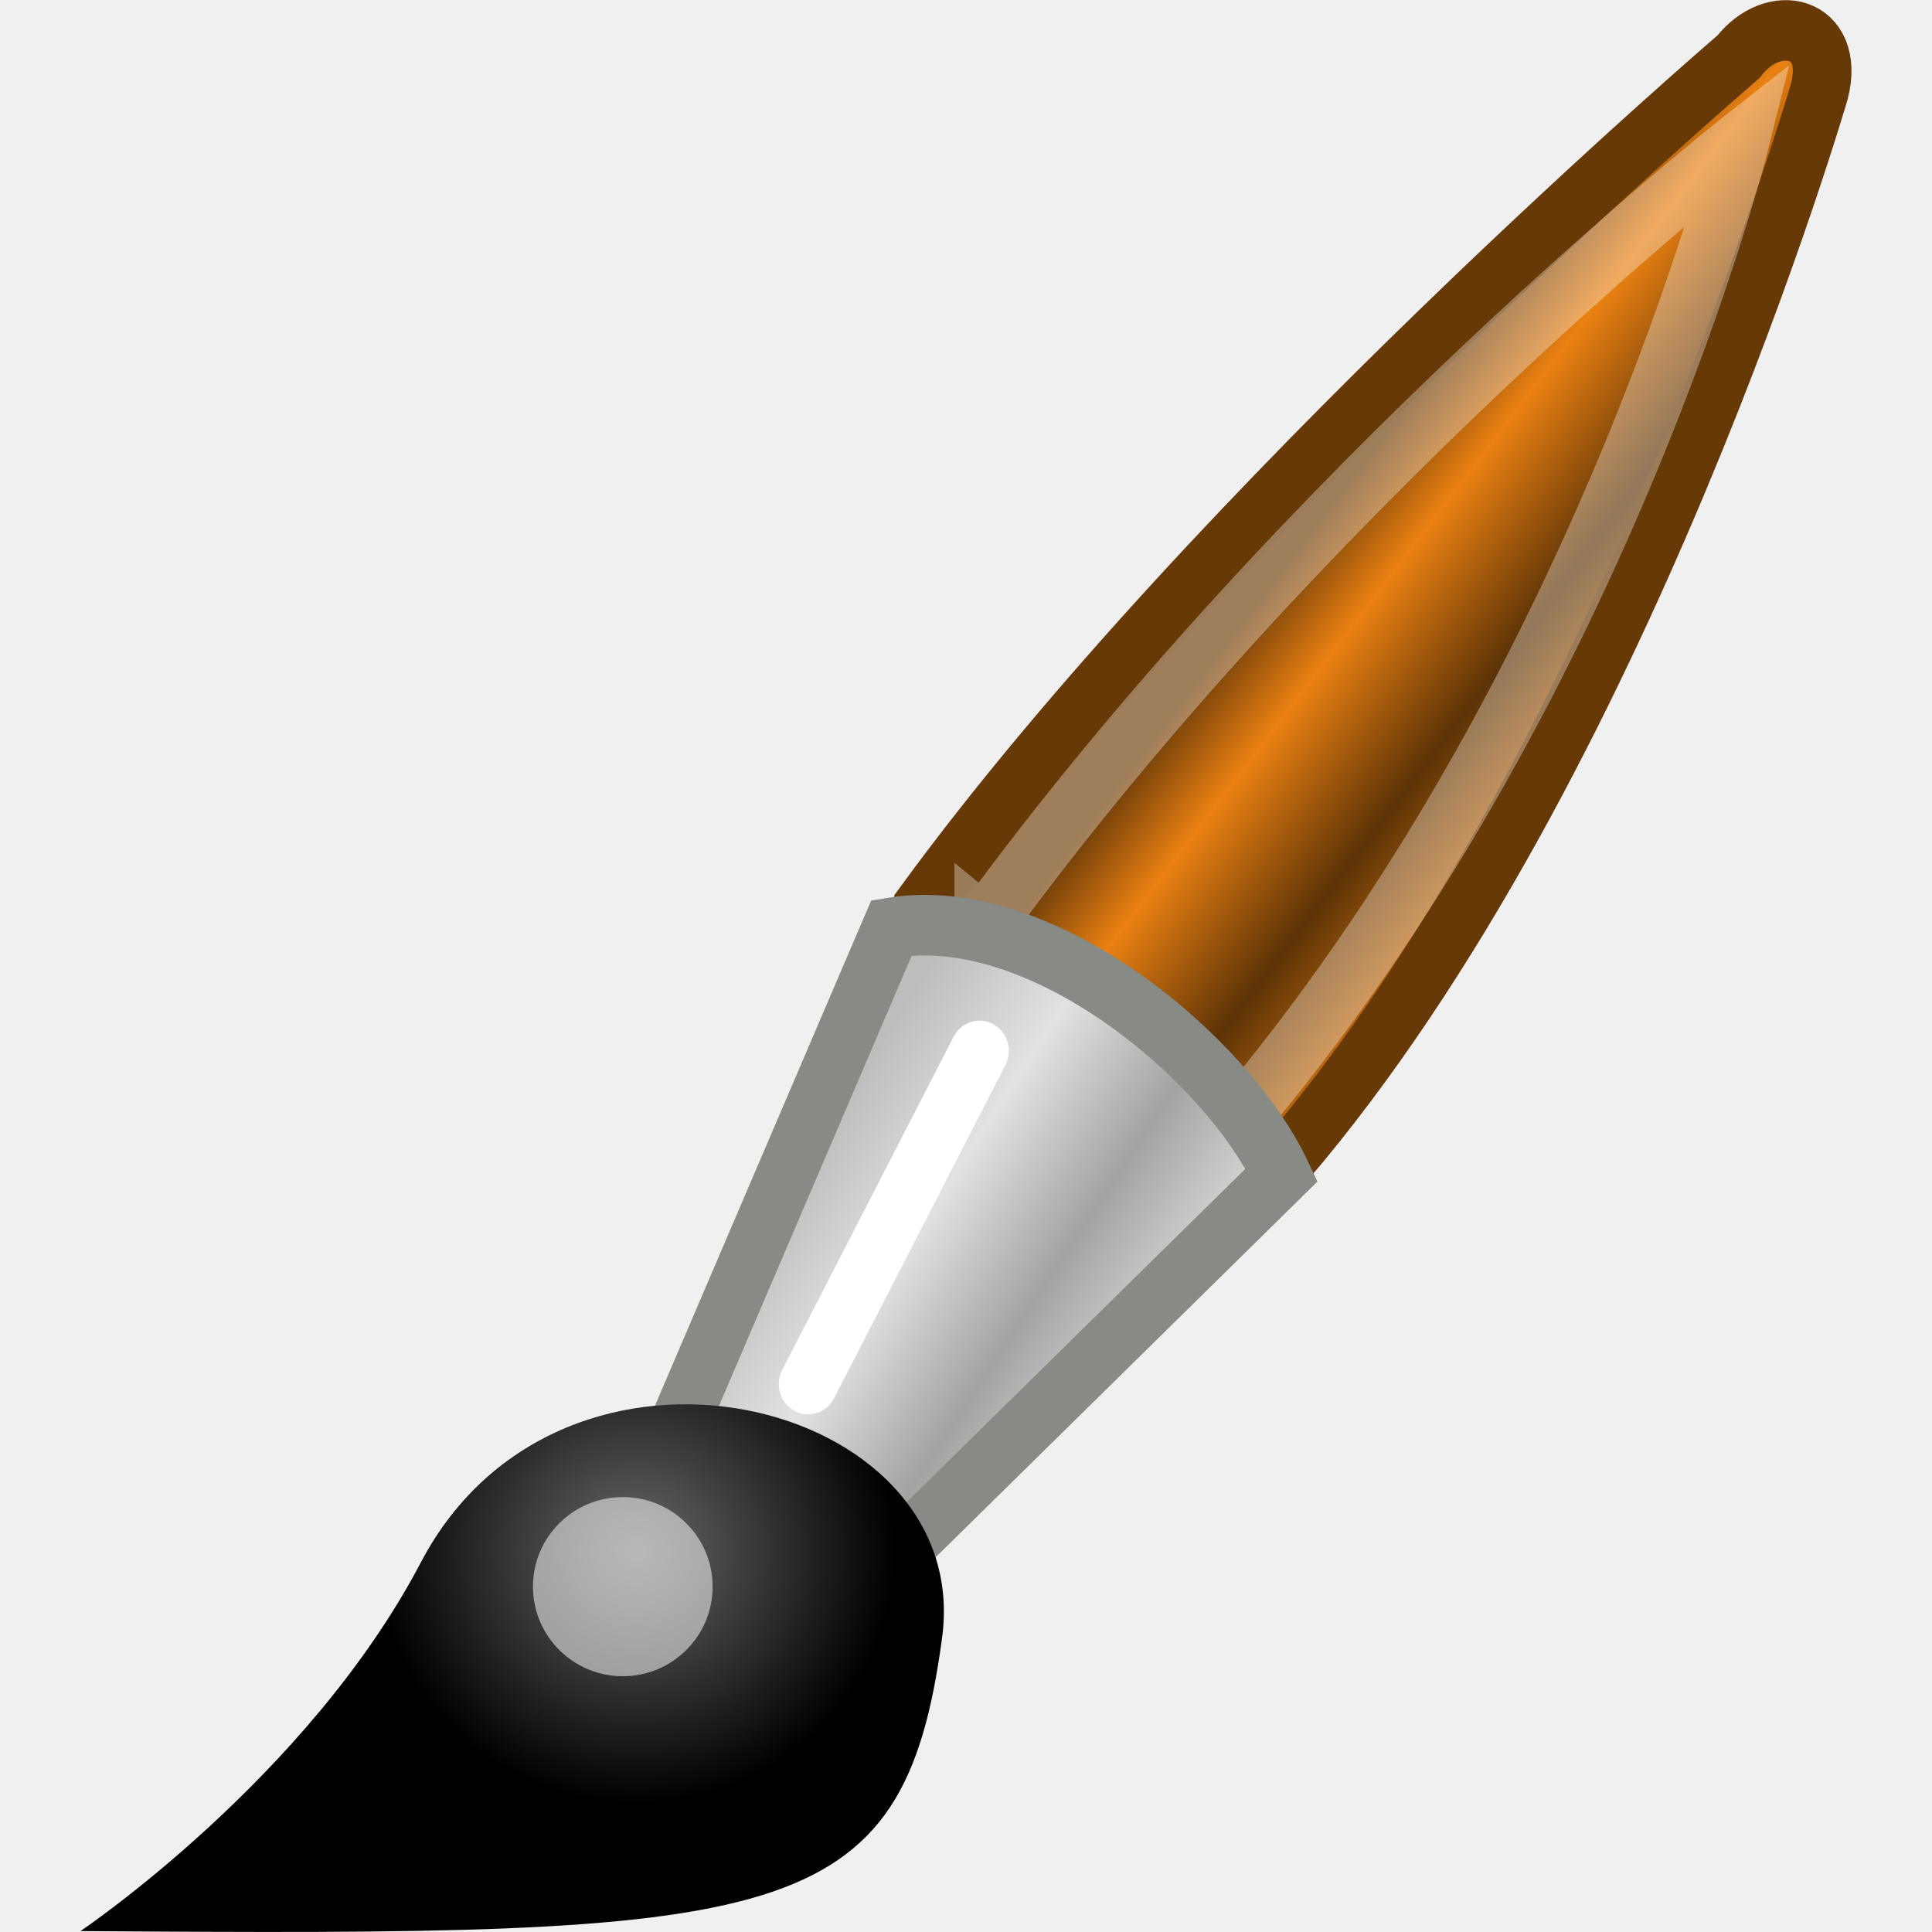
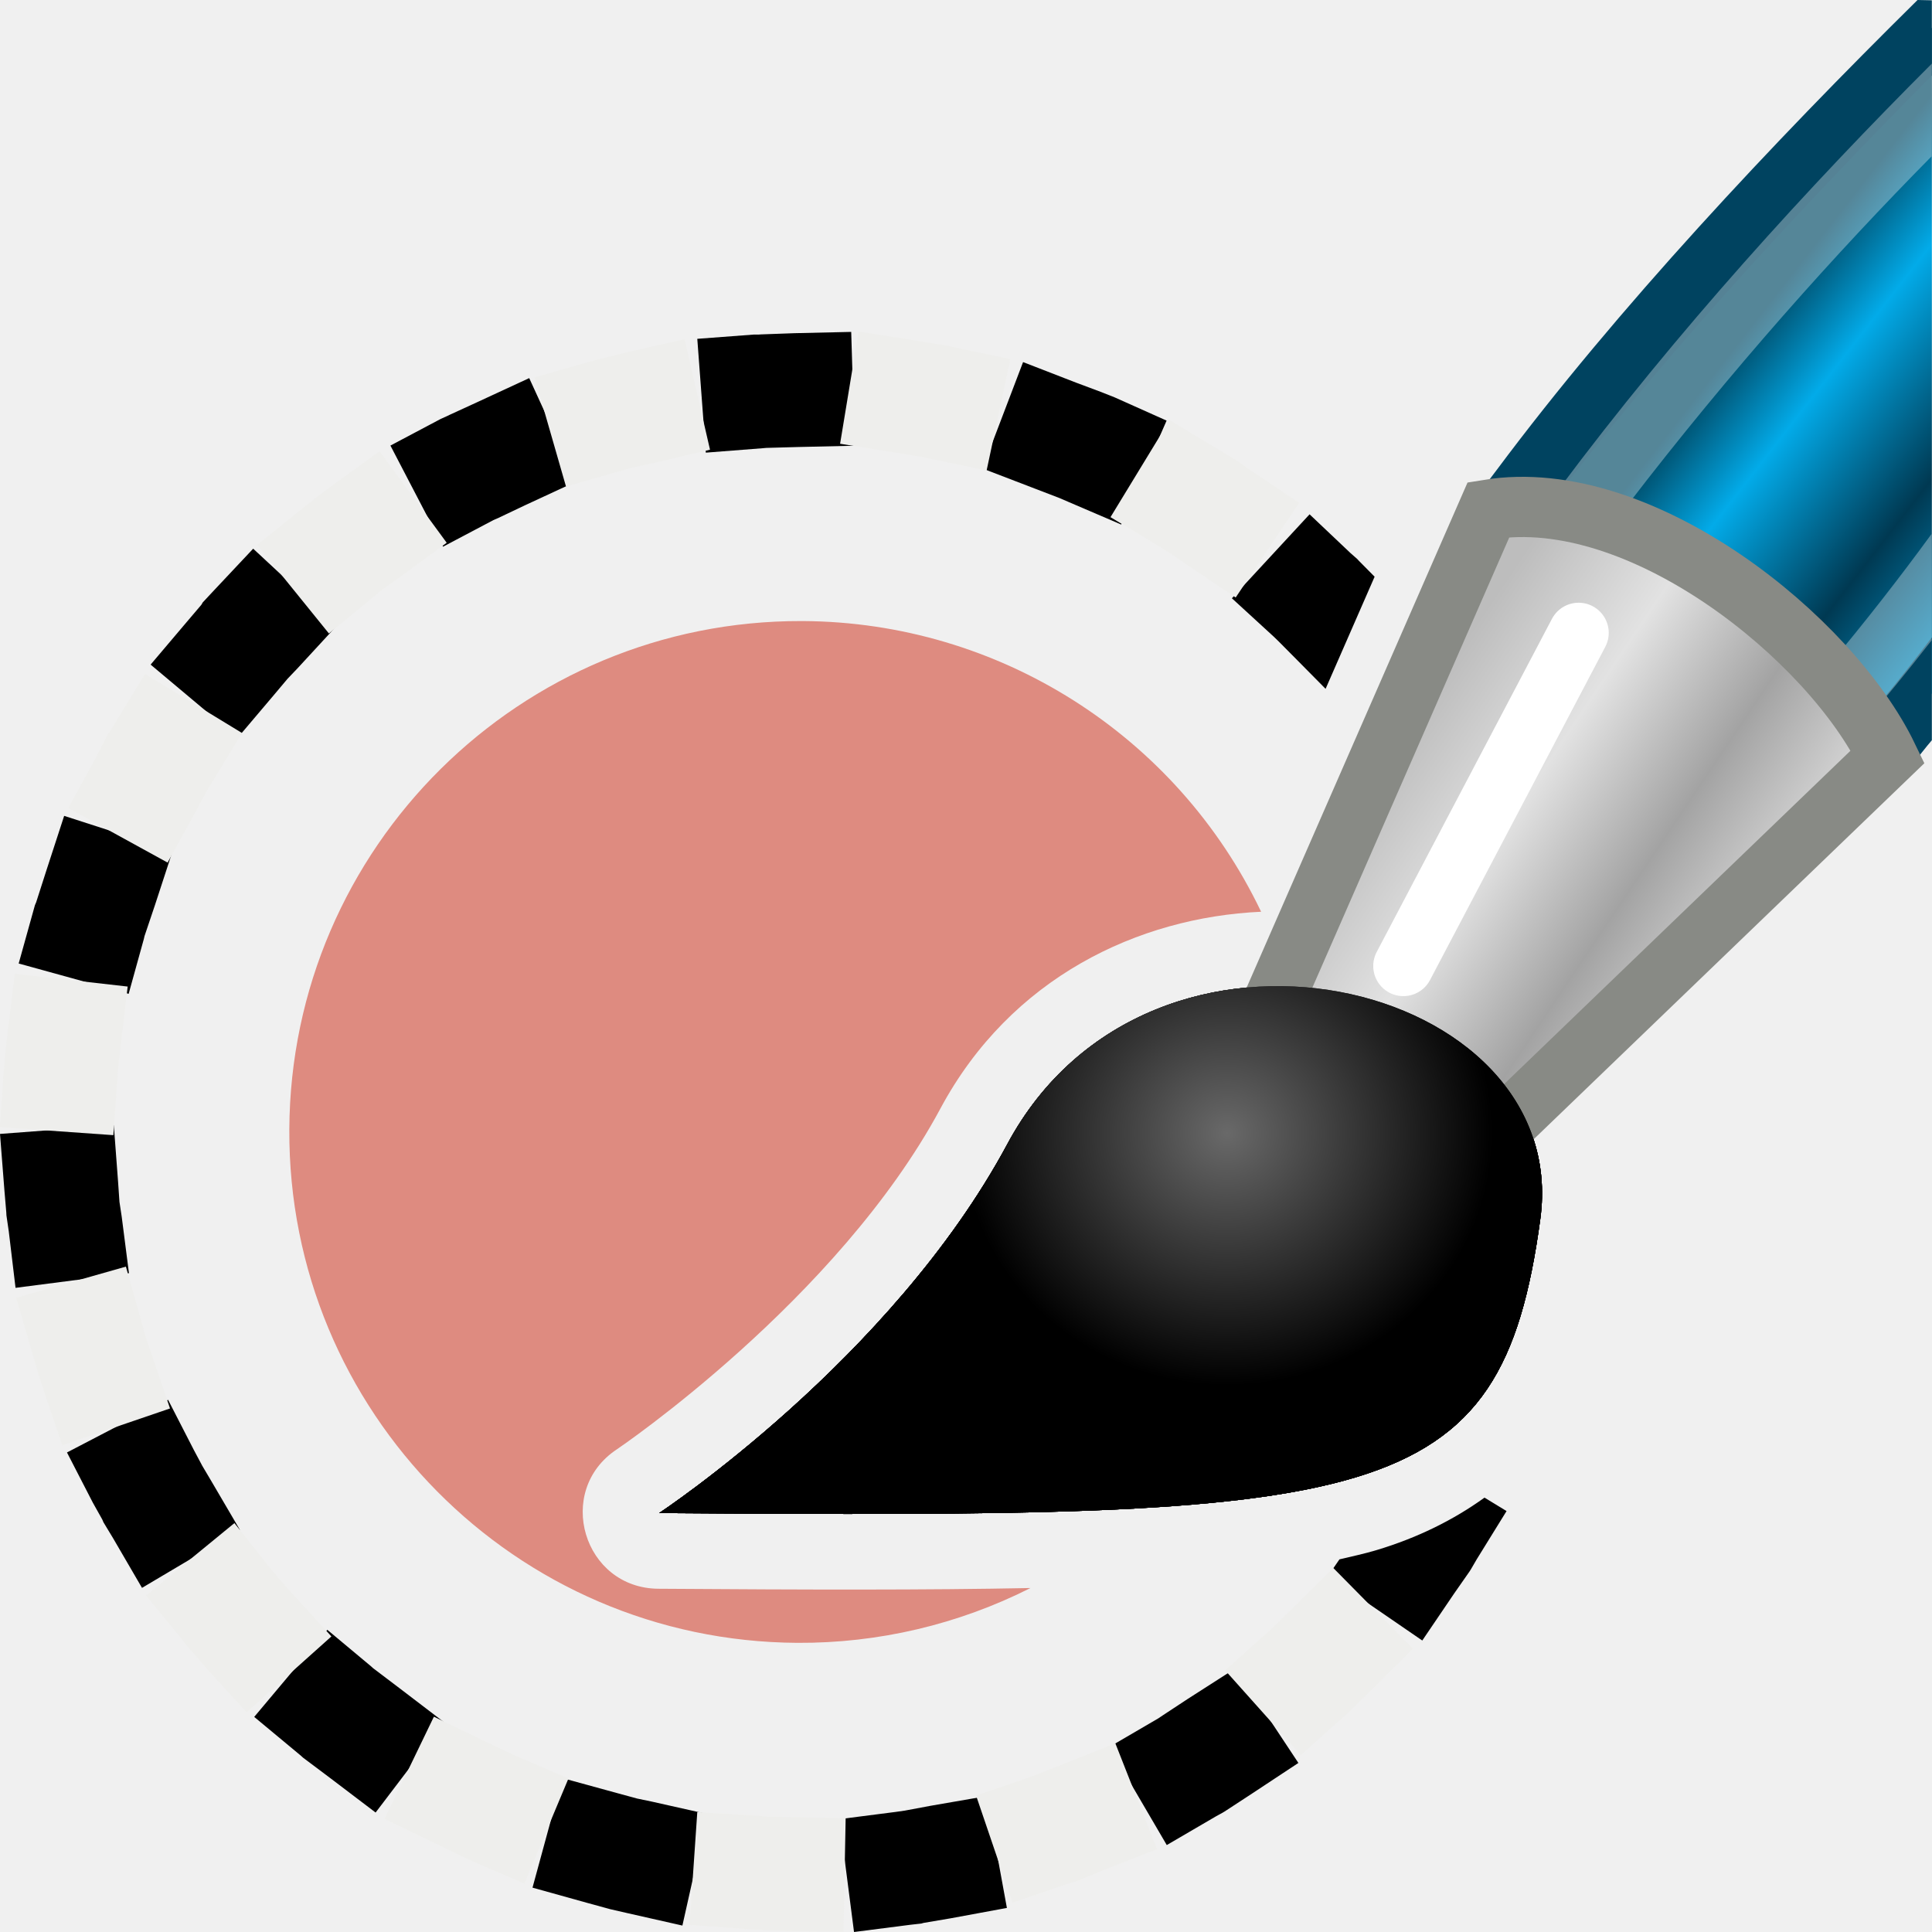
- <svg xmlns="http://www.w3.org/2000/svg" xmlns:xlink="http://www.w3.org/1999/xlink" width="24" height="24" viewBox="0 0 24 24" id="svg30571" version="1.1">
-   <defs id="defs30573">
-     <linearGradient xlink:href="#linearGradient6951" id="linearGradient2979-31" gradientUnits="userSpaceOnUse" gradientTransform="matrix(0.87935,-0.07437292,0.07703828,0.848926,-18.41715,-18.74707)" x1="28.059" y1="18.868" x2="33.437" y2="23.743" />
-     <linearGradient id="linearGradient6951">
-       <stop style="stop-color:#6e3d09;stop-opacity:1;" offset="0" id="stop6953" />
-       <stop id="stop6959" offset="0.242" style="stop-color:#ea8113;stop-opacity:1;" />
-       <stop style="stop-color:#5c3307;stop-opacity:1;" offset="0.621" id="stop6961" />
-       <stop style="stop-color:#e07c12;stop-opacity:1;" offset="1" id="stop6955" />
+ <svg xmlns="http://www.w3.org/2000/svg" xmlns:xlink="http://www.w3.org/1999/xlink" width="6.35mm" height="6.35mm" viewBox="0 0 6.35 6.35" version="1.1" id="svg107453">
+   <defs id="defs107447">
+     <linearGradient id="linearGradient1413">
+       <stop style="stop-color:#004965;stop-opacity:1" offset="0" id="stop5245" />
+       <stop id="stop5247" offset="0.242" style="stop-color:#02abe9;stop-opacity:1" />
+       <stop style="stop-color:#003952;stop-opacity:1" offset="0.621" id="stop5249" />
+       <stop style="stop-color:#02a3df;stop-opacity:1" offset="1" id="stop5251" />
    </linearGradient>
-     <linearGradient xlink:href="#linearGradient6939" id="linearGradient2975-75" gradientUnits="userSpaceOnUse" gradientTransform="matrix(1.356127,-0.219769,0.227645,1.309208,-32.05138,-32.31144)" x1="19.395" y1="30.001" x2="23.109" y2="33.439" />
-     <linearGradient id="linearGradient6939">
-       <stop style="stop-color:#bdbdbd;stop-opacity:1;" offset="0" id="stop6941" />
-       <stop id="stop6947" offset="0.333" style="stop-color:#e2e2e2;stop-opacity:1;" />
-       <stop style="stop-color:#a3a3a3;stop-opacity:1;" offset="0.667" id="stop6949" />
-       <stop style="stop-color:#dddddd;stop-opacity:1;" offset="1" id="stop6943" />
+     <linearGradient id="linearGradient6939-9">
+       <stop style="stop-color:#bdbdbd;stop-opacity:1;" offset="0" id="stop6941-8" />
+       <stop id="stop6947-6" offset="0.333" style="stop-color:#e2e2e2;stop-opacity:1;" />
+       <stop style="stop-color:#a3a3a3;stop-opacity:1;" offset="0.667" id="stop6949-8" />
+       <stop style="stop-color:#dddddd;stop-opacity:1;" offset="1" id="stop6943-8" />
    </linearGradient>
-     <radialGradient xlink:href="#linearGradient6963" id="radialGradient2971" gradientUnits="userSpaceOnUse" gradientTransform="matrix(0.584317,0,0,0.549734,-12.03506,-8.383133)" cx="15.415" cy="35.357" fx="15.415" fy="35.357" r="7.579" />
    <linearGradient id="linearGradient6963">
-       <stop style="stop-color:#696969;stop-opacity:1;" offset="0" id="stop6965" />
-       <stop style="stop-color:#000000;stop-opacity:1;" offset="1" id="stop6967" />
+       <stop id="stop6965" stop-color="#696969" />
+       <stop offset="1" id="stop6967" />
    </linearGradient>
+     <linearGradient xlink:href="#linearGradient1413" id="linearGradient81782-8" gradientUnits="userSpaceOnUse" gradientTransform="matrix(0.1733287,-0.01480565,0.01518502,0.1689984,163.3092,166.2436)" x1="28.059" y1="18.868" x2="33.437" y2="23.743" />
+     <linearGradient xlink:href="#linearGradient6939-9" id="linearGradient81784-3" gradientUnits="userSpaceOnUse" gradientTransform="matrix(0.2673062,-0.04375011,0.04487111,0.2606282,160.6218,163.5433)" x1="19.395" y1="30.001" x2="23.109" y2="33.439" />
+     <radialGradient xlink:href="#linearGradient6963" id="radialGradient5327-8-4-1" gradientUnits="userSpaceOnUse" gradientTransform="matrix(0.1151747,0,0,0.1094373,164.5672,168.3068)" cx="15.415" cy="35.357" fx="15.415" fy="35.357" r="7.579" />
+     <radialGradient xlink:href="#linearGradient6963" id="radialGradient1058" gradientUnits="userSpaceOnUse" gradientTransform="matrix(0.1151747,0,0,0.1094373,164.5672,168.3068)" cx="15.415" cy="35.357" fx="15.415" fy="35.357" r="7.579" />
+     <radialGradient xlink:href="#linearGradient6963" id="radialGradient1066" gradientUnits="userSpaceOnUse" gradientTransform="matrix(0.1151747,0,0,0.1094373,164.5672,168.3068)" cx="15.415" cy="35.357" fx="15.415" fy="35.357" r="7.579" />
+     <radialGradient xlink:href="#linearGradient6963" id="radialGradient1098" gradientUnits="userSpaceOnUse" gradientTransform="matrix(0.1151747,0,0,0.1094373,164.5672,168.3068)" cx="15.415" cy="35.357" fx="15.415" fy="35.357" r="7.579" />
+     <radialGradient xlink:href="#linearGradient6963" id="radialGradient1106" gradientUnits="userSpaceOnUse" gradientTransform="matrix(0.1151747,0,0,0.1094373,164.5672,168.3068)" cx="15.415" cy="35.357" fx="15.415" fy="35.357" r="7.579" />
  </defs>
-   <g id="layer1" transform="translate(0,-1028.362)">
-     <g id="g4733">
-       <g transform="matrix(0.7284278,0,0,0.7524008,10.10395,1039.315)" id="g4288">
-         <g id="g891-37" transform="matrix(0.186703,0,0,0.186703,-51.13727,27.0415)" />
-         <path style="color:#000000;display:inline;overflow:visible;visibility:visible;fill:url(#linearGradient2979-31);fill-opacity:1;fill-rule:nonzero;stroke:#673907;stroke-width:1;stroke-linecap:round;stroke-linejoin:miter;stroke-miterlimit:4;stroke-dasharray:none;stroke-dashoffset:0;stroke-opacity:1;marker:none;marker-start:none;marker-mid:none;marker-end:none" d="m 1.88,0.391 6.166,4.218 c 5.776,-6.53 9.111,-17.663 9.111,-17.663 0.283,-1.071 -0.779,-1.321 -1.383,-0.564 0,0 -8.902,7.384 -13.894,14.008 z" id="path6937-9" />
-         <path id="path7220-3" d="m 2.906,0.727 4.204,3.361 c 6.346,-7.192 8.687,-16.297 8.687,-16.297 0,0 -7.406,5.641 -12.891,12.937 z" style="color:#000000;display:inline;overflow:visible;visibility:visible;opacity:0.333;fill:none;fill-opacity:1;fill-rule:nonzero;stroke:#ffffff;stroke-width:1;stroke-linecap:butt;stroke-linejoin:miter;stroke-miterlimit:4;stroke-dasharray:none;stroke-dashoffset:0;stroke-opacity:1;marker:none;marker-start:none;marker-mid:none;marker-end:none" />
-         <path style="color:#000000;display:inline;overflow:visible;visibility:visible;fill:url(#linearGradient2975-75);fill-opacity:1;fill-rule:nonzero;stroke:#888a85;stroke-width:1;stroke-linecap:round;stroke-linejoin:miter;stroke-miterlimit:4;stroke-dasharray:none;stroke-dashoffset:0;stroke-opacity:1;marker:none;marker-start:none;marker-mid:none;marker-end:none" d="M -2.531,9.502 0.955,11.54 7.987,4.841 C 7.038,2.891 3.875,0.35 1.333,0.762 Z" id="path6935-1" />
-         <path style="color:#000000;display:inline;overflow:visible;visibility:visible;fill:url(#radialGradient2971);fill-opacity:1;fill-rule:nonzero;stroke:none;stroke-width:0.2;stroke-linecap:round;stroke-linejoin:miter;stroke-miterlimit:4;stroke-dasharray:none;stroke-dashoffset:0;stroke-opacity:1;marker:none;marker-start:none;marker-mid:none;marker-end:none" d="m -12.498,17.325 c 12.01,0.085 14.031,-0.032 14.694,-4.85 0.543,-3.945 -6.498,-5.649 -8.89,-1.236 -1.931,3.564 -5.804,6.086 -5.804,6.086 z" id="path6933-9" />
-         <ellipse style="color:#000000;display:inline;overflow:visible;visibility:visible;opacity:0.528;fill:#ffffff;fill-opacity:1;fill-rule:nonzero;stroke:none;stroke-width:1;stroke-linecap:round;stroke-linejoin:miter;stroke-miterlimit:4;stroke-dasharray:none;stroke-dashoffset:0;stroke-opacity:1;marker:none;marker-start:none;marker-mid:none;marker-end:none" id="path6971-5" cx="-3.25" cy="11.639" rx="1.532" ry="1.479" />
-         <path style="color:#000000;display:inline;overflow:visible;visibility:visible;fill:none;fill-opacity:1;fill-rule:nonzero;stroke:#ffffff;stroke-width:1;stroke-linecap:round;stroke-linejoin:round;stroke-miterlimit:4;stroke-dasharray:none;stroke-dashoffset:0;stroke-opacity:1;marker:none;marker-start:none;marker-mid:none;marker-end:none" d="M 2.833,2.794 -0.089,8.294" id="path6985-0" />
-       </g>
-       <rect ry="1.855" rx="2.555" y="1028.362" x="0" height="24" width="24" id="rect4297" style="color:#000000;clip-rule:nonzero;display:inline;overflow:visible;visibility:visible;opacity:0;isolation:auto;mix-blend-mode:normal;color-interpolation:sRGB;color-interpolation-filters:linearRGB;solid-color:#000000;solid-opacity:1;fill:#ffffff;fill-opacity:1;fill-rule:nonzero;stroke:none;stroke-width:0.3;stroke-linecap:round;stroke-linejoin:round;stroke-miterlimit:4;stroke-dasharray:none;stroke-dashoffset:0;stroke-opacity:1;color-rendering:auto;image-rendering:auto;shape-rendering:auto;text-rendering:auto;enable-background:accumulate" />
+   <g id="layer1" transform="translate(-162.3095,-168.452)">
+     <path id="circle81043-9-2-3" style="fill:#de8b80;fill-opacity:1;stroke:none;stroke-width:1.452;stroke-linecap:square;stroke-linejoin:bevel;stroke-miterlimit:4;stroke-dasharray:1.452, 2.904;stroke-dashoffset:0;stroke-opacity:1" d="M 9.961 7.715 A 6.347 6.347 0 0 0 3.594 14.029 A 6.347 6.347 0 0 0 9.906 20.408 A 6.347 6.347 0 0 0 12.801 19.727 C 11.51 19.753 10.038 19.749 8.184 19.736 C 7.246 19.734 6.883 18.517 7.666 18.002 C 7.666 18.002 10.404 16.152 11.682 13.771 C 12.555 12.144 14.138 11.396 15.666 11.326 A 6.347 6.347 0 0 0 9.973 7.715 A 6.347 6.347 0 0 0 9.961 7.715 z " transform="matrix(0.2645833,0,0,0.2645833,162.3095,168.452)" />
+     <path id="ellipse108358-0" style="color:#000000;font-style:normal;font-variant:normal;font-weight:normal;font-stretch:normal;font-size:medium;line-height:normal;font-family:sans-serif;font-variant-ligatures:normal;font-variant-position:normal;font-variant-caps:normal;font-variant-numeric:normal;font-variant-alternates:normal;font-variant-east-asian:normal;font-feature-settings:normal;font-variation-settings:normal;text-indent:0;text-align:start;text-decoration:none;text-decoration-line:none;text-decoration-style:solid;text-decoration-color:#000000;letter-spacing:normal;word-spacing:normal;text-transform:none;writing-mode:lr-tb;direction:ltr;text-orientation:mixed;dominant-baseline:auto;baseline-shift:baseline;text-anchor:start;white-space:normal;shape-padding:0;shape-margin:0;inline-size:0;clip-rule:nonzero;display:inline;overflow:visible;visibility:visible;isolation:auto;mix-blend-mode:normal;color-interpolation:sRGB;color-interpolation-filters:linearRGB;solid-color:#000000;solid-opacity:1;vector-effect:none;fill:#000000;fill-opacity:1;fill-rule:nonzero;stroke:none;stroke-width:3.78;stroke-linecap:square;stroke-linejoin:bevel;stroke-miterlimit:4;stroke-dasharray:0.472, 3.3;stroke-dashoffset:0;stroke-opacity:1;color-rendering:auto;image-rendering:auto;shape-rendering:auto;text-rendering:auto;enable-background:accumulate;stop-color:#000000" d="M 10.574 4.123 L 9.869 4.139 L 9.455 4.154 L 9.426 4.156 L 9.365 4.156 L 8.662 4.209 L 8.768 5.623 L 9.473 5.568 L 9.518 5.564 L 9.912 5.553 L 10.617 5.537 L 10.574 4.123 z M 12.709 4.498 L 12.205 5.82 L 12.867 6.074 L 13.164 6.188 L 13.275 6.236 L 13.928 6.516 L 14.492 5.225 L 13.846 4.936 L 13.717 4.885 L 13.682 4.871 L 13.369 4.754 L 12.709 4.498 z M 6.574 4.697 L 5.928 4.996 L 5.588 5.152 L 5.555 5.168 L 5.473 5.205 L 4.85 5.535 L 5.504 6.791 L 6.129 6.461 L 6.195 6.432 L 6.521 6.277 L 7.162 5.98 L 6.574 4.697 z M 16.268 6.389 L 15.303 7.432 L 15.822 7.908 L 15.885 7.969 L 16.131 8.217 L 16.467 8.557 L 17.076 7.164 L 16.883 6.969 L 16.859 6.943 L 16.779 6.873 L 16.268 6.389 z M 3.145 6.816 L 2.66 7.332 L 2.518 7.484 L 2.502 7.512 L 2.326 7.719 L 1.871 8.256 L 2.953 9.164 L 3.408 8.627 L 3.572 8.432 L 3.697 8.301 L 4.18 7.777 L 3.145 6.816 z M 0.797 10.135 L 0.58 10.801 L 0.449 11.209 L 0.434 11.244 L 0.422 11.287 L 0.232 11.969 L 1.598 12.346 L 1.787 11.664 L 1.795 11.629 L 1.924 11.246 L 2.145 10.57 L 0.797 10.135 z M 1.414 13.979 L 0 14.086 L 0.055 14.789 L 0.078 15.059 L 0.08 15.098 L 0.109 15.297 L 0.193 15.998 L 1.602 15.816 L 1.512 15.115 L 1.484 14.93 L 1.467 14.684 L 1.414 13.979 z M 2.088 17.389 L 0.832 18.043 L 1.154 18.668 L 1.27 18.875 L 1.285 18.91 L 1.404 19.107 L 1.764 19.725 L 2.98 19.004 L 2.623 18.395 L 2.514 18.211 L 2.41 18.016 L 2.088 17.389 z M 18.441 18.604 C 18.053 18.884 17.603 19.105 17.1 19.256 C 16.954 19.3 16.795 19.334 16.639 19.371 L 16.498 19.576 L 17.668 20.379 L 18.064 19.795 L 18.254 19.523 L 18.27 19.498 L 18.344 19.371 L 18.715 18.771 L 18.441 18.604 z M 4.066 20.246 L 3.158 21.328 L 3.703 21.781 L 3.74 21.812 L 3.764 21.834 L 4.105 22.09 L 4.666 22.516 L 5.518 21.395 L 4.957 20.967 L 4.635 20.723 L 4.611 20.701 L 4.066 20.246 z M 15.35 20.723 L 14.754 21.105 L 14.447 21.307 L 14.389 21.346 L 13.781 21.701 L 14.494 22.92 L 15.109 22.561 L 15.184 22.52 L 15.211 22.504 L 15.537 22.291 L 16.129 21.9 L 15.35 20.723 z M 6.986 22.088 L 6.615 23.449 L 7.297 23.639 L 7.553 23.709 L 7.582 23.717 L 7.787 23.764 L 8.477 23.92 L 8.787 22.535 L 8.092 22.379 L 7.914 22.342 L 7.668 22.275 L 6.986 22.088 z M 12.254 22.312 L 11.561 22.432 L 11.24 22.492 L 11.129 22.508 L 10.428 22.598 L 10.609 24 L 11.311 23.91 L 11.445 23.895 L 11.473 23.887 L 11.809 23.83 L 12.508 23.701 L 12.254 22.312 z " transform="matrix(0.2645833,0,0,0.2645833,162.3095,168.452)" />
+     <g id="path1020" style="opacity:1">
+       <path style="color:#000000;font-style:normal;font-variant:normal;font-weight:normal;font-stretch:normal;font-size:medium;line-height:normal;font-family:sans-serif;font-variant-ligatures:normal;font-variant-position:normal;font-variant-caps:normal;font-variant-numeric:normal;font-variant-alternates:normal;font-variant-east-asian:normal;font-feature-settings:normal;font-variation-settings:normal;text-indent:0;text-align:start;text-decoration:none;text-decoration-line:none;text-decoration-style:solid;text-decoration-color:#000000;letter-spacing:normal;word-spacing:normal;text-transform:none;writing-mode:lr-tb;direction:ltr;text-orientation:mixed;dominant-baseline:auto;baseline-shift:baseline;text-anchor:start;white-space:normal;shape-padding:0;shape-margin:0;inline-size:0;clip-rule:nonzero;display:inline;overflow:visible;visibility:visible;isolation:auto;mix-blend-mode:normal;color-interpolation:sRGB;color-interpolation-filters:linearRGB;solid-color:#000000;solid-opacity:1;vector-effect:none;fill:url(#radialGradient5327-8-4-1);fill-opacity:1;fill-rule:nonzero;stroke:none;stroke-width:0.5;stroke-linecap:round;stroke-linejoin:round;stroke-miterlimit:4;stroke-dasharray:none;stroke-dashoffset:0;stroke-opacity:1.0;marker:none;color-rendering:auto;image-rendering:auto;shape-rendering:auto;text-rendering:auto;enable-background:accumulate;stop-color:#000000;stop-opacity:1" d="m 164.476,173.425 c 2.367,0.017 2.766,-0.006 2.896,-0.966 0.107,-0.785 -1.281,-1.125 -1.752,-0.246 -0.381,0.709 -1.144,1.212 -1.144,1.212 z" id="path1024" />
+     </g>
+     <g id="path1006" style="opacity:1">
+       <path style="color:#000000;font-style:normal;font-variant:normal;font-weight:normal;font-stretch:normal;font-size:medium;line-height:normal;font-family:sans-serif;font-variant-ligatures:normal;font-variant-position:normal;font-variant-caps:normal;font-variant-numeric:normal;font-variant-alternates:normal;font-variant-east-asian:normal;font-feature-settings:normal;font-variation-settings:normal;text-indent:0;text-align:start;text-decoration:none;text-decoration-line:none;text-decoration-style:solid;text-decoration-color:#000000;letter-spacing:normal;word-spacing:normal;text-transform:none;writing-mode:lr-tb;direction:ltr;text-orientation:mixed;dominant-baseline:auto;baseline-shift:baseline;text-anchor:start;white-space:normal;shape-padding:0;shape-margin:0;inline-size:0;clip-rule:nonzero;display:inline;overflow:visible;visibility:visible;isolation:auto;mix-blend-mode:normal;color-interpolation:sRGB;color-interpolation-filters:linearRGB;solid-color:#000000;solid-opacity:1;vector-effect:none;fill:url(#radialGradient5327-8-4-1);fill-opacity:1;fill-rule:nonzero;stroke:none;stroke-width:0.54;stroke-linecap:round;stroke-linejoin:round;stroke-miterlimit:4;stroke-dasharray:none;stroke-dashoffset:0;stroke-opacity:1.0;marker:none;color-rendering:auto;image-rendering:auto;shape-rendering:auto;text-rendering:auto;enable-background:accumulate;stop-color:#000000;stop-opacity:1" d="m 164.476,173.425 c 2.367,0.017 2.766,-0.006 2.896,-0.966 0.107,-0.785 -1.281,-1.125 -1.752,-0.246 -0.381,0.709 -1.144,1.212 -1.144,1.212 z" id="path1010" />
+     </g>
+     <g id="path939" style="opacity:1">
+       <path style="color:#000000;font-style:normal;font-variant:normal;font-weight:normal;font-stretch:normal;font-size:medium;line-height:normal;font-family:sans-serif;font-variant-ligatures:normal;font-variant-position:normal;font-variant-caps:normal;font-variant-numeric:normal;font-variant-alternates:normal;font-variant-east-asian:normal;font-feature-settings:normal;font-variation-settings:normal;text-indent:0;text-align:start;text-decoration:none;text-decoration-line:none;text-decoration-style:solid;text-decoration-color:#000000;letter-spacing:normal;word-spacing:normal;text-transform:none;writing-mode:lr-tb;direction:ltr;text-orientation:mixed;dominant-baseline:auto;baseline-shift:baseline;text-anchor:start;white-space:normal;shape-padding:0;shape-margin:0;inline-size:0;clip-rule:nonzero;display:inline;overflow:visible;visibility:visible;isolation:auto;mix-blend-mode:normal;color-interpolation:sRGB;color-interpolation-filters:linearRGB;solid-color:#000000;solid-opacity:1;vector-effect:none;fill:url(#radialGradient5327-8-4-1);fill-opacity:1;fill-rule:nonzero;stroke:none;stroke-width:0.3;stroke-linecap:round;stroke-linejoin:round;stroke-miterlimit:4;stroke-dasharray:none;stroke-dashoffset:0;stroke-opacity:1.0;marker:none;color-rendering:auto;image-rendering:auto;shape-rendering:auto;text-rendering:auto;enable-background:accumulate;stop-color:#000000;stop-opacity:1" d="m 164.476,173.425 c 2.367,0.017 2.766,-0.006 2.896,-0.966 0.107,-0.785 -1.281,-1.125 -1.752,-0.246 -0.381,0.709 -1.144,1.212 -1.144,1.212 z" id="path945" />
+     </g>
+     <rect style="opacity:0;fill:#b43131;fill-opacity:0.506;stroke:none;stroke-width:0.288;stroke-linejoin:round;stroke-miterlimit:4;stroke-dasharray:0.288, 0.576;stroke-dashoffset:0;stroke-opacity:0.996" id="rect81625-9-4-8" width="6.35" height="6.35" x="162.309" y="168.452" />
+     <path id="path81823-4" style="color:#000000;font-style:normal;font-variant:normal;font-weight:normal;font-stretch:normal;font-size:medium;line-height:normal;font-family:sans-serif;font-variant-ligatures:normal;font-variant-position:normal;font-variant-caps:normal;font-variant-numeric:normal;font-variant-alternates:normal;font-variant-east-asian:normal;font-feature-settings:normal;font-variation-settings:normal;text-indent:0;text-align:start;text-decoration:none;text-decoration-line:none;text-decoration-style:solid;text-decoration-color:#000000;letter-spacing:normal;word-spacing:normal;text-transform:none;writing-mode:lr-tb;direction:ltr;text-orientation:mixed;dominant-baseline:auto;baseline-shift:baseline;text-anchor:start;white-space:normal;shape-padding:0;shape-margin:0;inline-size:0;clip-rule:nonzero;display:inline;overflow:visible;visibility:visible;isolation:auto;mix-blend-mode:normal;color-interpolation:sRGB;color-interpolation-filters:linearRGB;solid-color:#000000;solid-opacity:1;vector-effect:none;fill:url(#linearGradient81782-8);fill-opacity:1;fill-rule:nonzero;stroke:none;stroke-width:0.198;stroke-linecap:round;stroke-linejoin:miter;stroke-miterlimit:4;stroke-dasharray:none;stroke-dashoffset:0;stroke-opacity:1;marker:none;color-rendering:auto;image-rendering:auto;shape-rendering:auto;text-rendering:auto;enable-background:accumulate;stop-color:#000000" d="m 168.659,168.543 c -0.468,0.464 -0.966,0.998 -1.349,1.511 l 1.215,0.84 c 0.046,-0.052 0.09,-0.108 0.134,-0.163 z" />
+     <path id="path81825-8" style="color:#000000;font-style:normal;font-variant:normal;font-weight:normal;font-stretch:normal;font-size:medium;line-height:normal;font-family:sans-serif;font-variant-ligatures:normal;font-variant-position:normal;font-variant-caps:normal;font-variant-numeric:normal;font-variant-alternates:normal;font-variant-east-asian:normal;font-feature-settings:normal;font-variation-settings:normal;text-indent:0;text-align:start;text-decoration:none;text-decoration-line:none;text-decoration-style:solid;text-decoration-color:#000000;letter-spacing:normal;word-spacing:normal;text-transform:none;writing-mode:lr-tb;direction:ltr;text-orientation:mixed;dominant-baseline:auto;baseline-shift:baseline;text-anchor:start;white-space:normal;shape-padding:0;shape-margin:0;inline-size:0;clip-rule:nonzero;display:inline;overflow:visible;visibility:visible;isolation:auto;mix-blend-mode:normal;color-interpolation:sRGB;color-interpolation-filters:linearRGB;solid-color:#000000;solid-opacity:1;vector-effect:none;fill:#004360;fill-opacity:1;fill-rule:nonzero;stroke:none;stroke-width:1;stroke-linecap:round;stroke-linejoin:miter;stroke-miterlimit:4;stroke-dasharray:none;stroke-dashoffset:0;stroke-opacity:1;marker:none;color-rendering:auto;image-rendering:auto;shape-rendering:auto;text-rendering:auto;enable-background:accumulate;stop-color:#000000" d="m 168.612,168.452 c -0.475,0.469 -0.986,1.012 -1.382,1.543 l -0.062,0.082 0.086,0.058 1.287,0.889 0.059,-0.067 c 0.02,-0.023 0.039,-0.049 0.059,-0.072 v -0.338 c -0.053,0.07 -0.108,0.14 -0.163,0.206 l -1.035,-0.715 c 0.349,-0.452 0.783,-0.919 1.198,-1.338 v -0.247 z" />
+     <path id="path5309-1-2-4" style="color:#000000;font-style:normal;font-variant:normal;font-weight:normal;font-stretch:normal;font-size:medium;line-height:normal;font-family:sans-serif;font-variant-ligatures:normal;font-variant-position:normal;font-variant-caps:normal;font-variant-numeric:normal;font-variant-alternates:normal;font-variant-east-asian:normal;font-feature-settings:normal;font-variation-settings:normal;text-indent:0;text-align:start;text-decoration:none;text-decoration-line:none;text-decoration-style:solid;text-decoration-color:#000000;letter-spacing:normal;word-spacing:normal;text-transform:none;writing-mode:lr-tb;direction:ltr;text-orientation:mixed;dominant-baseline:auto;baseline-shift:baseline;text-anchor:start;white-space:normal;shape-padding:0;shape-margin:0;inline-size:0;clip-rule:nonzero;display:inline;overflow:visible;visibility:visible;opacity:0.333;isolation:auto;mix-blend-mode:normal;color-interpolation:sRGB;color-interpolation-filters:linearRGB;solid-color:#000000;solid-opacity:1;vector-effect:none;fill:#ffffff;fill-opacity:1;fill-rule:nonzero;stroke:none;stroke-width:1;stroke-linecap:butt;stroke-linejoin:miter;stroke-miterlimit:4;stroke-dasharray:none;stroke-dashoffset:0;stroke-opacity:1;marker:none;color-rendering:auto;image-rendering:auto;shape-rendering:auto;text-rendering:auto;enable-background:accumulate;stop-color:#000000" d="m 168.659,168.661 c -0.401,0.401 -0.837,0.877 -1.227,1.4 l -0.056,0.076 0.074,0.06 0.902,0.729 0.062,-0.072 c 0.085,-0.098 0.166,-0.197 0.244,-0.297 v -0.35 c -0.105,0.144 -0.219,0.29 -0.342,0.437 l -0.658,-0.531 c 0.343,-0.447 0.687,-0.83 1,-1.147 z" />
+     <g id="path941" style="opacity:1">
+       <path style="color:#000000;font-style:normal;font-variant:normal;font-weight:normal;font-stretch:normal;font-size:medium;line-height:normal;font-family:sans-serif;font-variant-ligatures:normal;font-variant-position:normal;font-variant-caps:normal;font-variant-numeric:normal;font-variant-alternates:normal;font-variant-east-asian:normal;font-feature-settings:normal;font-variation-settings:normal;text-indent:0;text-align:start;text-decoration:none;text-decoration-line:none;text-decoration-style:solid;text-decoration-color:#000000;letter-spacing:normal;word-spacing:normal;text-transform:none;writing-mode:lr-tb;direction:ltr;text-orientation:mixed;dominant-baseline:auto;baseline-shift:baseline;text-anchor:start;white-space:normal;shape-padding:0;shape-margin:0;inline-size:0;clip-rule:nonzero;display:inline;overflow:visible;visibility:visible;isolation:auto;mix-blend-mode:normal;color-interpolation:sRGB;color-interpolation-filters:linearRGB;solid-color:#000000;solid-opacity:1;vector-effect:none;fill:url(#linearGradient81784-3);fill-opacity:1;fill-rule:nonzero;stroke:none;stroke-width:0.5;stroke-linecap:round;stroke-linejoin:miter;stroke-miterlimit:4;stroke-dasharray:none;stroke-dashoffset:0;stroke-opacity:1.0;marker:none;color-rendering:auto;image-rendering:auto;shape-rendering:auto;text-rendering:auto;enable-background:accumulate;stop-color:#000000;stop-opacity:1" d="m 166.441,171.867 0.687,0.406 1.386,-1.334 c -0.187,-0.388 -0.811,-0.894 -1.312,-0.812 z" id="path951" />
+     </g>
+     <path style="color:#000000;display:inline;overflow:visible;visibility:visible;fill:url(#linearGradient81784-3);fill-opacity:1;fill-rule:nonzero;stroke:#888a85;stroke-width:0.198;stroke-linecap:round;stroke-linejoin:miter;stroke-miterlimit:4;stroke-dasharray:none;stroke-dashoffset:0;stroke-opacity:1;marker:none;marker-start:none;marker-mid:none;marker-end:none" d="m 166.441,171.867 0.687,0.406 1.386,-1.334 c -0.187,-0.388 -0.811,-0.894 -1.312,-0.812 z" id="path5311-3-2-4" />
+     <path style="color:#000000;display:inline;overflow:visible;visibility:visible;fill:url(#radialGradient5327-8-4-1);fill-opacity:1;fill-rule:nonzero;stroke:none;stroke-width:0.04;stroke-linecap:round;stroke-linejoin:miter;stroke-miterlimit:4;stroke-dasharray:none;stroke-dashoffset:0;stroke-opacity:1;marker:none;marker-start:none;marker-mid:none;marker-end:none" d="m 164.476,173.425 c 2.367,0.017 2.766,-0.006 2.896,-0.966 0.107,-0.785 -1.281,-1.125 -1.752,-0.246 -0.381,0.709 -1.144,1.212 -1.144,1.212 z" id="path5313-2-2-4" />
+     <ellipse style="color:#000000;display:inline;overflow:visible;visibility:visible;opacity:0.528;fill:#ffffff;fill-opacity:1;fill-rule:nonzero;stroke:none;stroke-width:0.198;stroke-linecap:round;stroke-linejoin:miter;stroke-miterlimit:4;stroke-dasharray:none;stroke-dashoffset:0;stroke-opacity:1;marker:none;marker-start:none;marker-mid:none;marker-end:none" id="ellipse5315-1-0-4" cx="166.299" cy="172.293" rx="0.302" ry="0.294" />
+     <path style="color:#000000;display:inline;overflow:visible;visibility:visible;fill:none;fill-opacity:1;fill-rule:nonzero;stroke:#ffffff;stroke-width:0.198;stroke-linecap:round;stroke-linejoin:round;stroke-miterlimit:4;stroke-dasharray:none;stroke-dashoffset:0;stroke-opacity:1;marker:none;marker-start:none;marker-mid:none;marker-end:none" d="m 167.498,170.532 -0.576,1.095" id="path5317-5-5-7" />
+     <g id="g937-2" transform="translate(-0.2033152,-0.1129107)">
+       <path id="circle5303-6-9-0" style="color:#000000;font-style:normal;font-variant:normal;font-weight:normal;font-stretch:normal;font-size:medium;line-height:normal;font-family:sans-serif;font-variant-ligatures:normal;font-variant-position:normal;font-variant-caps:normal;font-variant-numeric:normal;font-variant-alternates:normal;font-variant-east-asian:normal;font-feature-settings:normal;font-variation-settings:normal;text-indent:0;text-align:start;text-decoration:none;text-decoration-line:none;text-decoration-style:solid;text-decoration-color:#000000;letter-spacing:normal;word-spacing:normal;text-transform:none;writing-mode:lr-tb;direction:ltr;text-orientation:mixed;dominant-baseline:auto;baseline-shift:baseline;text-anchor:start;white-space:normal;shape-padding:0;shape-margin:0;inline-size:0;clip-rule:nonzero;display:inline;overflow:visible;visibility:visible;opacity:1;isolation:auto;mix-blend-mode:normal;color-interpolation:sRGB;color-interpolation-filters:linearRGB;solid-color:#000000;solid-opacity:1;vector-effect:none;fill:#eeeeec;fill-opacity:1;fill-rule:nonzero;stroke:none;stroke-width:3.78;stroke-linecap:square;stroke-linejoin:bevel;stroke-miterlimit:4;stroke-dasharray:0.471, 3.294;stroke-dashoffset:0;stroke-opacity:1;color-rendering:auto;image-rendering:auto;shape-rendering:auto;text-rendering:auto;enable-background:accumulate;stop-color:#000000;stop-opacity:1" d="m 10.666,4.117 -0.23,1.395 0.695,0.111 0.41,0.07 0.02,0.006 0.695,0.146 0.295,-1.385 -0.695,-0.146 -0.037,-0.006 -0.029,-0.01 -0.428,-0.07 z m -2.162,0.096 -0.688,0.156 -0.309,0.076 -0.035,0.01 L 7.326,4.492 6.641,4.688 7.031,6.043 7.709,5.85 7.838,5.812 8.137,5.748 8.82,5.586 Z M 14.529,5.219 13.795,6.424 14.398,6.785 14.566,6.893 14.762,7.027 15.35,7.422 16.139,6.246 15.557,5.857 15.344,5.707 15.311,5.691 15.133,5.58 Z M 4.715,5.605 4.145,6.018 3.904,6.199 3.881,6.219 3.744,6.326 3.195,6.768 4.086,7.869 4.631,7.422 4.748,7.324 4.98,7.16 5.549,6.742 Z M 1.801,8.371 1.432,8.979 1.359,9.096 1.338,9.123 1.188,9.418 0.848,10.037 2.082,10.715 2.422,10.098 2.572,9.818 2.637,9.713 3.006,9.105 Z m -1.617,3.725 -0.086,0.699 -0.039,0.355 v 0.033 l -0.012,0.113 -0.049,0.705 1.41,0.1 0.051,-0.707 0.004,-0.092 0.039,-0.34 0.084,-0.707 z M 1.564,15.734 0.201,16.121 0.398,16.797 0.457,17 l 0.01,0.035 0.08,0.25 0.227,0.668 1.338,-0.457 -0.227,-0.668 -0.078,-0.227 -0.051,-0.188 z m 1.348,3.186 -1.098,0.9 0.447,0.545 0.107,0.137 0.029,0.025 0.189,0.221 0.477,0.523 L 4.117,20.328 3.641,19.807 3.457,19.6 3.355,19.477 Z m 13.65,0.557 -0.504,0.5 -0.273,0.266 -0.039,0.035 -0.527,0.471 0.941,1.053 0.525,-0.471 0.053,-0.043 0.027,-0.029 0.283,-0.277 0.504,-0.502 z m -11.172,1.848 -0.613,1.27 0.635,0.307 0.396,0.191 0.029,0.01 0.023,0.014 0.654,0.281 L 7.062,22.092 6.418,21.816 6.408,21.812 6.025,21.631 Z m 8.465,0.33 -0.654,0.262 -0.33,0.129 -0.076,0.029 -0.67,0.229 0.453,1.332 0.668,-0.229 0.094,-0.029 0.035,-0.01 0.342,-0.141 0.656,-0.256 z m -5.193,0.855 -0.096,1.402 0.705,0.051 0.221,0.014 0.033,0.002 0.252,0.008 0.701,0.01 0.027,-1.41 -0.705,-0.016 -0.232,-0.002 -0.203,-0.016 z" transform="matrix(0.2645833,0,0,0.2645833,162.5128,168.565)" />
+     </g>
+     <g id="g1032" style="opacity:1">
+       <path style="color:#000000;font-style:normal;font-variant:normal;font-weight:normal;font-stretch:normal;font-size:medium;line-height:normal;font-family:sans-serif;font-variant-ligatures:normal;font-variant-position:normal;font-variant-caps:normal;font-variant-numeric:normal;font-variant-alternates:normal;font-variant-east-asian:normal;font-feature-settings:normal;font-variation-settings:normal;text-indent:0;text-align:start;text-decoration:none;text-decoration-line:none;text-decoration-style:solid;text-decoration-color:#000000;letter-spacing:normal;word-spacing:normal;text-transform:none;writing-mode:lr-tb;direction:ltr;text-orientation:mixed;dominant-baseline:auto;baseline-shift:baseline;text-anchor:start;white-space:normal;shape-padding:0;shape-margin:0;inline-size:0;clip-rule:nonzero;display:inline;overflow:visible;visibility:visible;isolation:auto;mix-blend-mode:normal;color-interpolation:sRGB;color-interpolation-filters:linearRGB;solid-color:#000000;solid-opacity:1;vector-effect:none;fill:url(#radialGradient5327-8-4-1);fill-opacity:1;fill-rule:nonzero;stroke:none;stroke-width:0.5;stroke-linecap:round;stroke-linejoin:round;stroke-miterlimit:4;stroke-dasharray:none;stroke-dashoffset:0;stroke-opacity:1.0;marker:none;color-rendering:auto;image-rendering:auto;shape-rendering:auto;text-rendering:auto;enable-background:accumulate;stop-color:#000000;stop-opacity:1" d="m 164.476,173.425 c 2.367,0.017 2.766,-0.006 2.896,-0.966 0.107,-0.785 -1.281,-1.125 -1.752,-0.246 -0.381,0.709 -1.144,1.212 -1.144,1.212 z" id="path1028" />
    </g>
  </g>
</svg>
